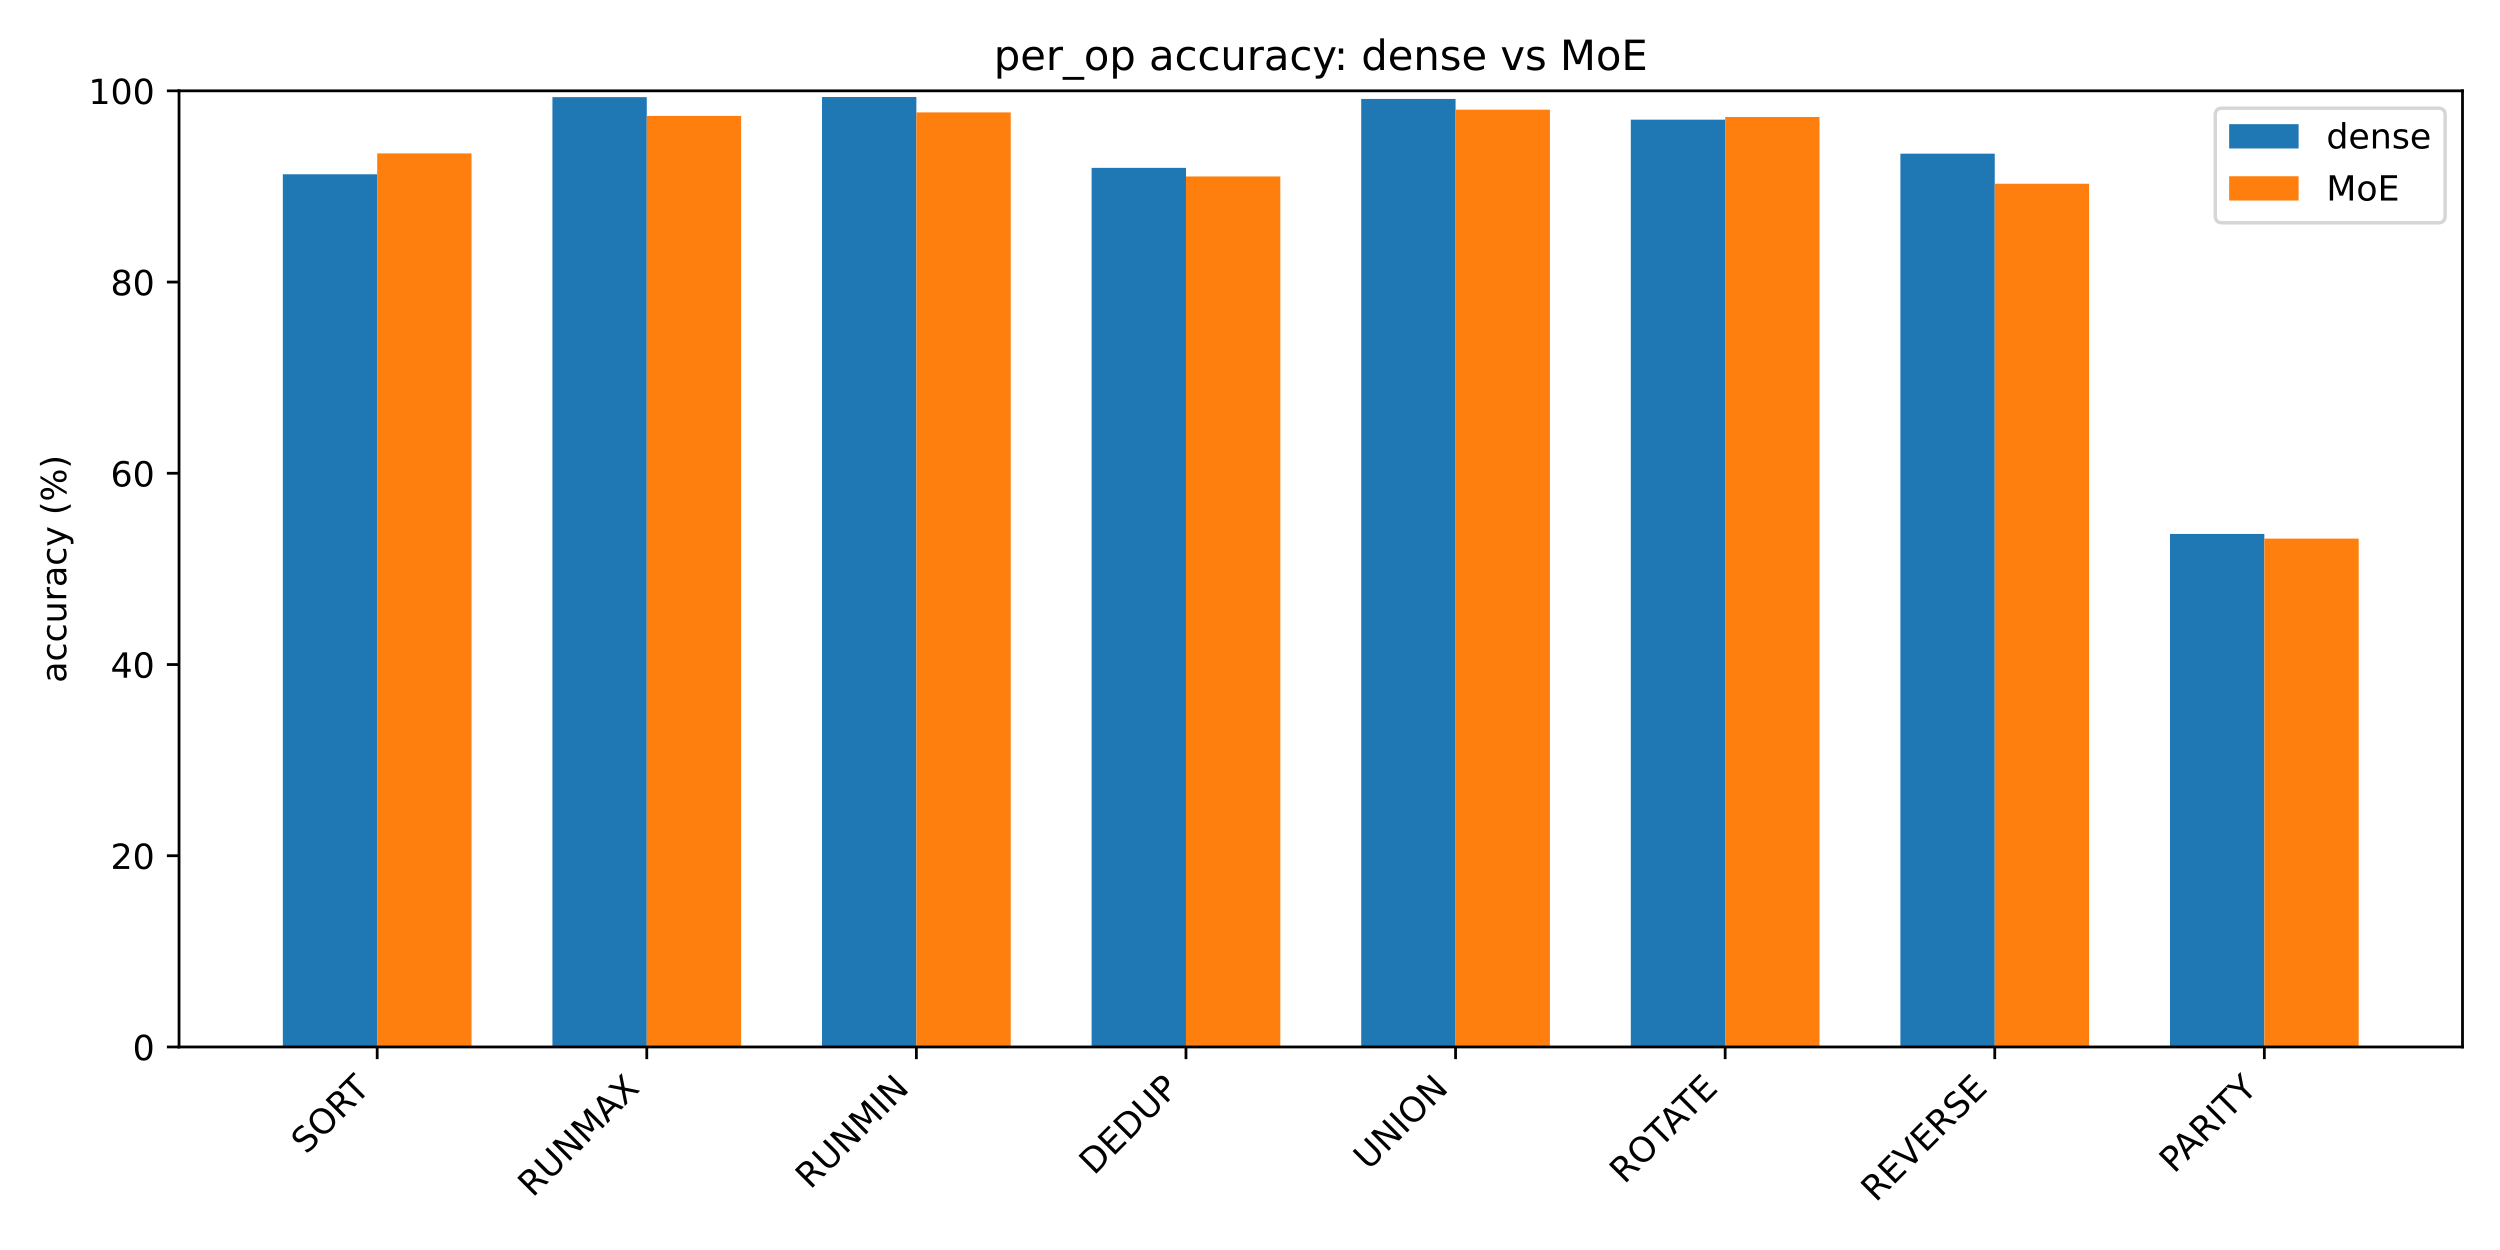
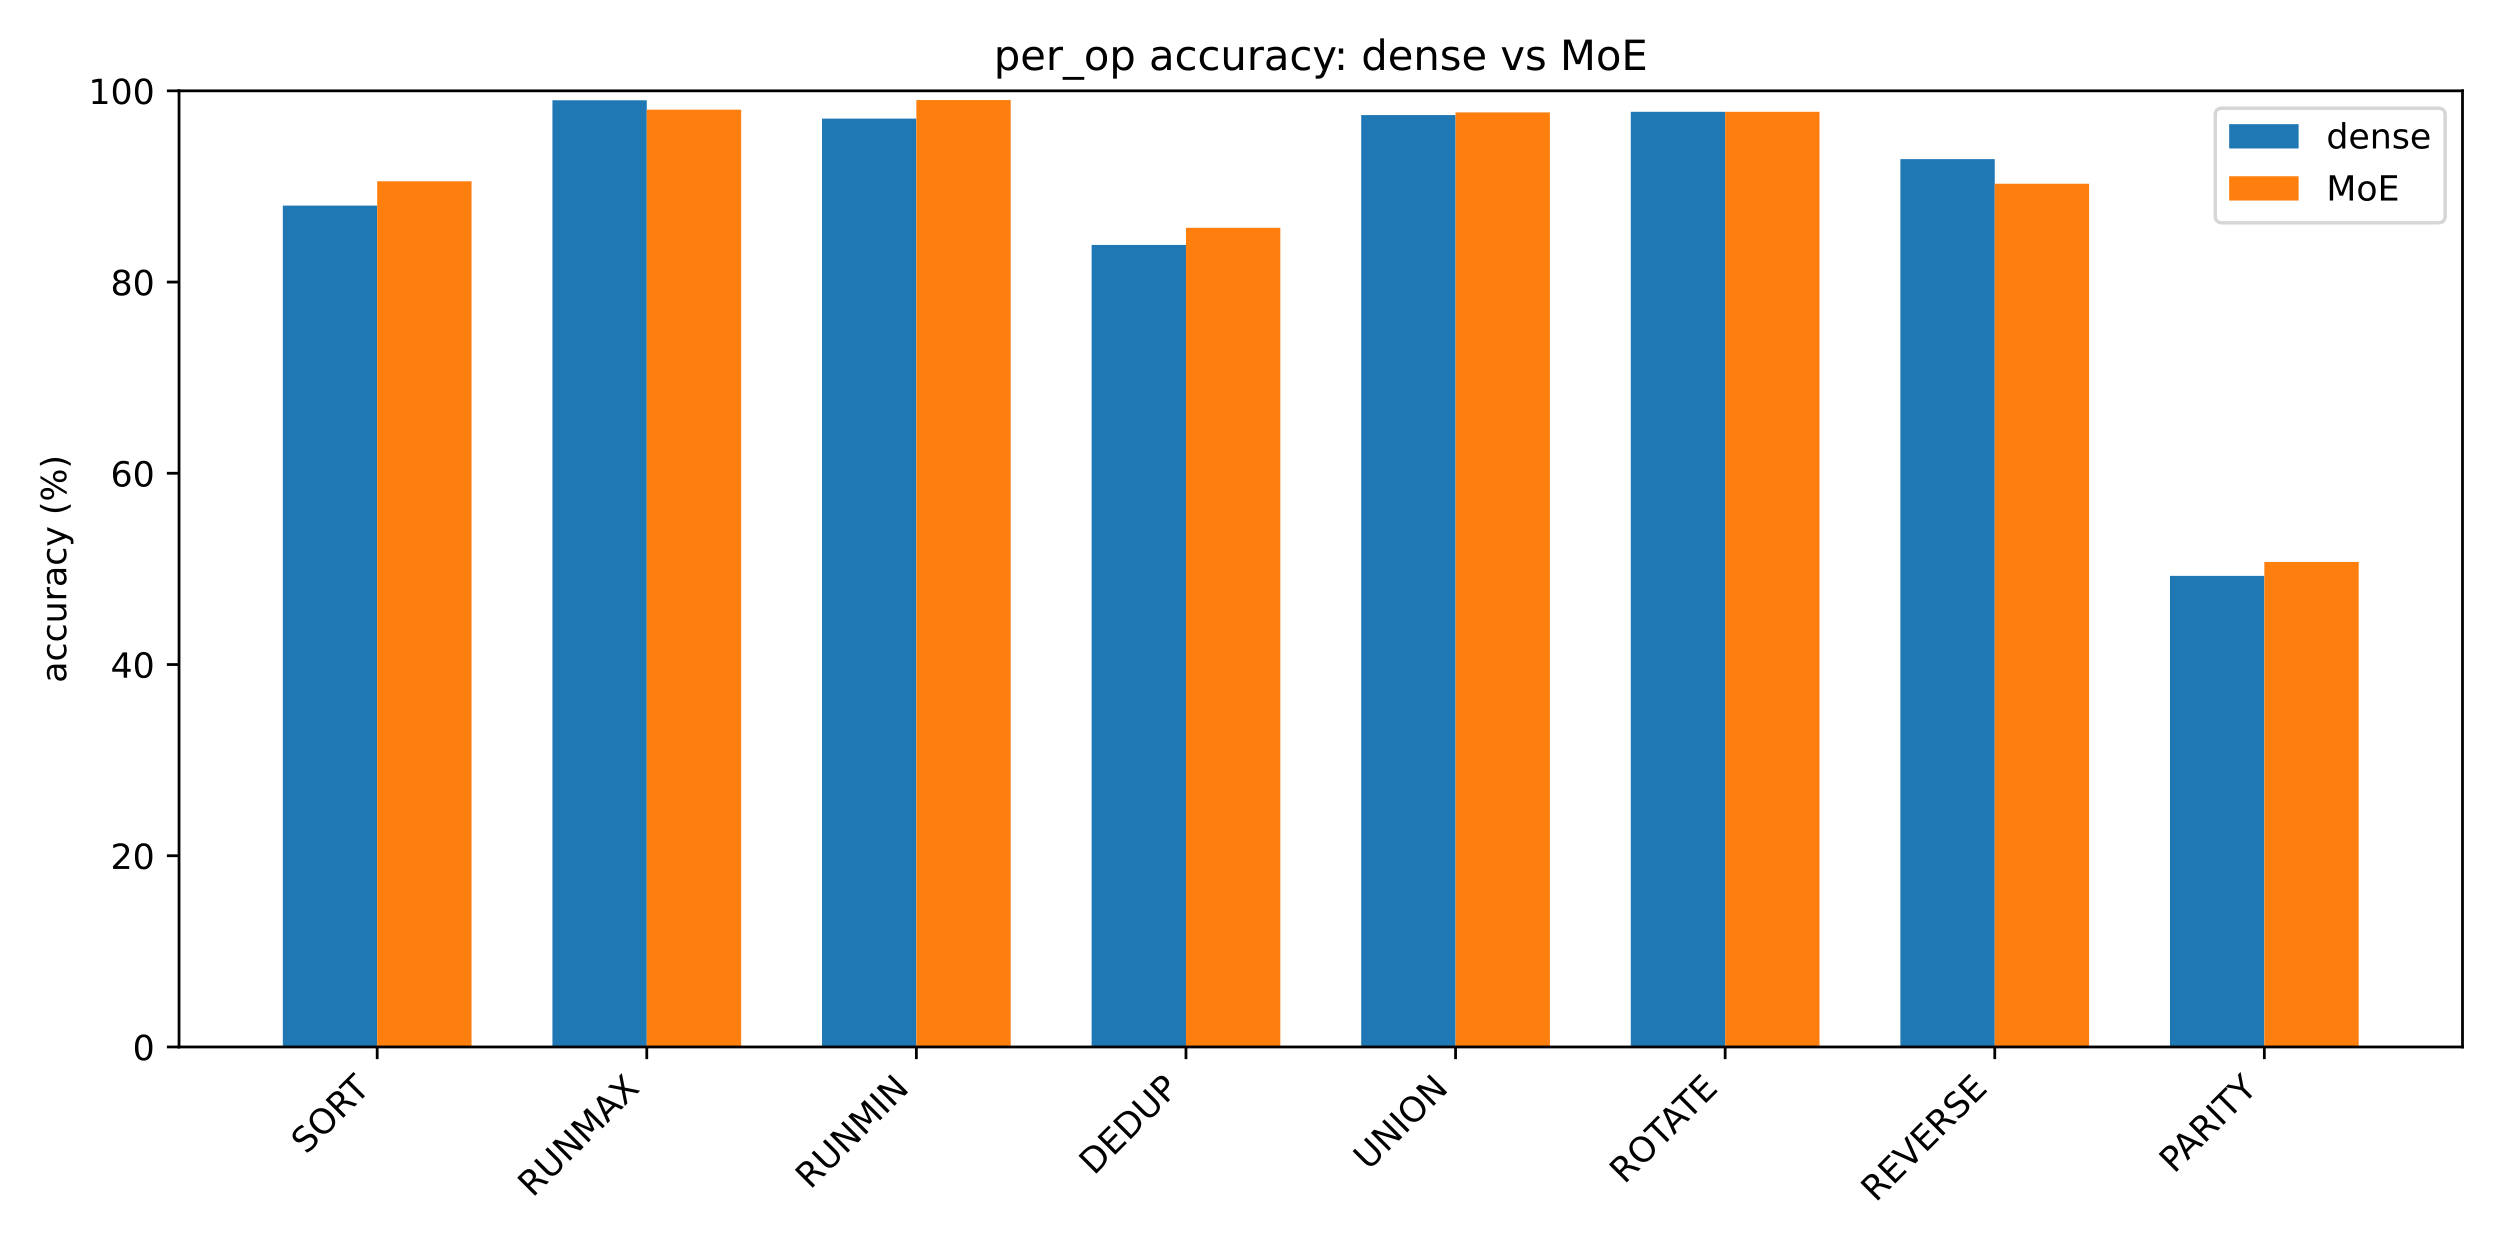
<svg xmlns="http://www.w3.org/2000/svg" xmlns:xlink="http://www.w3.org/1999/xlink" width="720pt" height="360pt" viewBox="0 0 720 360" version="1.1">
  <defs>
    <style type="text/css">*{stroke-linejoin: round; stroke-linecap: butt}</style>
  </defs>
  <g id="figure_1">
    <g id="patch_1">
      <path d="M 0 360  L 720 360  L 720 0  L 0 0  z " style="fill: #ffffff" />
    </g>
    <g id="axes_1">
      <g id="patch_2">
        <path d="M 51.562 301.527  L 709.2 301.527  L 709.2 26.16  L 51.562 26.16  z " style="fill: #ffffff" />
      </g>
      <g id="patch_3">
-         <path d="M 81.455 301.527  L 108.63 301.527  L 108.63 50.192  L 81.455 50.192  z " clip-path="url(#p6c34553ed5)" style="fill: #1f77b4" />
+         <path d="M 81.455 301.527  L 108.63 301.527  L 108.63 59.204  L 81.455 59.204  z " clip-path="url(#p84fc5c74d9)" style="fill: #1f77b4" />
      </g>
      <g id="patch_4">
-         <path d="M 159.098 301.527  L 186.273 301.527  L 186.273 27.966  L 159.098 27.966  z " clip-path="url(#p6c34553ed5)" style="fill: #1f77b4" />
+         <path d="M 159.098 301.527  L 186.273 301.527  L 186.273 28.869  L 159.098 28.869  z " clip-path="url(#p84fc5c74d9)" style="fill: #1f77b4" />
      </g>
      <g id="patch_5">
-         <path d="M 236.741 301.527  L 263.916 301.527  L 263.916 27.937  L 236.741 27.937  z " clip-path="url(#p6c34553ed5)" style="fill: #1f77b4" />
+         <path d="M 236.741 301.527  L 263.916 301.527  L 263.916 34.155  L 236.741 34.155  z " clip-path="url(#p84fc5c74d9)" style="fill: #1f77b4" />
      </g>
      <g id="patch_6">
-         <path d="M 314.384 301.527  L 341.56 301.527  L 341.56 48.354  L 314.384 48.354  z " clip-path="url(#p6c34553ed5)" style="fill: #1f77b4" />
+         <path d="M 314.384 301.527  L 341.56 301.527  L 341.56 70.548  L 314.384 70.548  z " clip-path="url(#p84fc5c74d9)" style="fill: #1f77b4" />
      </g>
      <g id="patch_7">
-         <path d="M 392.028 301.527  L 419.203 301.527  L 419.203 28.487  L 392.028 28.487  z " clip-path="url(#p6c34553ed5)" style="fill: #1f77b4" />
+         <path d="M 392.028 301.527  L 419.203 301.527  L 419.203 33.141  L 392.028 33.141  z " clip-path="url(#p84fc5c74d9)" style="fill: #1f77b4" />
      </g>
      <g id="patch_8">
-         <path d="M 469.671 301.527  L 496.846 301.527  L 496.846 34.459  L 469.671 34.459  z " clip-path="url(#p6c34553ed5)" style="fill: #1f77b4" />
+         <path d="M 469.671 301.527  L 496.846 301.527  L 496.846 32.195  L 469.671 32.195  z " clip-path="url(#p84fc5c74d9)" style="fill: #1f77b4" />
      </g>
      <g id="patch_9">
-         <path d="M 547.314 301.527  L 574.489 301.527  L 574.489 44.256  L 547.314 44.256  z " clip-path="url(#p6c34553ed5)" style="fill: #1f77b4" />
+         <path d="M 547.314 301.527  L 574.489 301.527  L 574.489 45.829  L 547.314 45.829  z " clip-path="url(#p84fc5c74d9)" style="fill: #1f77b4" />
      </g>
      <g id="patch_10">
-         <path d="M 624.957 301.527  L 652.132 301.527  L 652.132 153.769  L 624.957 153.769  z " clip-path="url(#p6c34553ed5)" style="fill: #1f77b4" />
+         <path d="M 624.957 301.527  L 652.132 301.527  L 652.132 165.858  L 624.957 165.858  z " clip-path="url(#p84fc5c74d9)" style="fill: #1f77b4" />
      </g>
      <g id="patch_11">
-         <path d="M 108.63 301.527  L 135.805 301.527  L 135.805 44.184  L 108.63 44.184  z " clip-path="url(#p6c34553ed5)" style="fill: #ff7f0e" />
+         <path d="M 108.63 301.527  L 135.805 301.527  L 135.805 52.195  L 108.63 52.195  z " clip-path="url(#p84fc5c74d9)" style="fill: #ff7f0e" />
      </g>
      <g id="patch_12">
-         <path d="M 186.273 301.527  L 213.448 301.527  L 213.448 33.383  L 186.273 33.383  z " clip-path="url(#p6c34553ed5)" style="fill: #ff7f0e" />
+         <path d="M 186.273 301.527  L 213.448 301.527  L 213.448 31.577  L 186.273 31.577  z " clip-path="url(#p84fc5c74d9)" style="fill: #ff7f0e" />
      </g>
      <g id="patch_13">
-         <path d="M 263.916 301.527  L 291.092 301.527  L 291.092 32.378  L 263.916 32.378  z " clip-path="url(#p6c34553ed5)" style="fill: #ff7f0e" />
+         <path d="M 263.916 301.527  L 291.092 301.527  L 291.092 28.825  L 263.916 28.825  z " clip-path="url(#p84fc5c74d9)" style="fill: #ff7f0e" />
      </g>
      <g id="patch_14">
-         <path d="M 341.56 301.527  L 368.735 301.527  L 368.735 50.82  L 341.56 50.82  z " clip-path="url(#p6c34553ed5)" style="fill: #ff7f0e" />
+         <path d="M 341.56 301.527  L 368.735 301.527  L 368.735 65.616  L 341.56 65.616  z " clip-path="url(#p84fc5c74d9)" style="fill: #ff7f0e" />
      </g>
      <g id="patch_15">
-         <path d="M 419.203 301.527  L 446.378 301.527  L 446.378 31.59  L 419.203 31.59  z " clip-path="url(#p6c34553ed5)" style="fill: #ff7f0e" />
+         <path d="M 419.203 301.527  L 446.378 301.527  L 446.378 32.365  L 419.203 32.365  z " clip-path="url(#p84fc5c74d9)" style="fill: #ff7f0e" />
      </g>
      <g id="patch_16">
-         <path d="M 496.846 301.527  L 524.021 301.527  L 524.021 33.704  L 496.846 33.704  z " clip-path="url(#p6c34553ed5)" style="fill: #ff7f0e" />
+         <path d="M 496.846 301.527  L 524.021 301.527  L 524.021 32.195  L 496.846 32.195  z " clip-path="url(#p84fc5c74d9)" style="fill: #ff7f0e" />
      </g>
      <g id="patch_17">
-         <path d="M 574.489 301.527  L 601.664 301.527  L 601.664 52.91  L 574.489 52.91  z " clip-path="url(#p6c34553ed5)" style="fill: #ff7f0e" />
+         <path d="M 574.489 301.527  L 601.664 301.527  L 601.664 52.91  L 574.489 52.91  z " clip-path="url(#p84fc5c74d9)" style="fill: #ff7f0e" />
      </g>
      <g id="patch_18">
-         <path d="M 652.132 301.527  L 679.307 301.527  L 679.307 155.112  L 652.132 155.112  z " clip-path="url(#p6c34553ed5)" style="fill: #ff7f0e" />
+         <path d="M 652.132 301.527  L 679.307 301.527  L 679.307 161.829  L 652.132 161.829  z " clip-path="url(#p84fc5c74d9)" style="fill: #ff7f0e" />
      </g>
      <g id="matplotlib.axis_1">
        <g id="xtick_1">
          <g id="line2d_1">
            <defs>
-               <path id="m60b467549d" d="M 0 0  L 0 3.5  " style="stroke: #000000; stroke-width: 0.8" />
+               <path id="ma7eae52351" d="M 0 0  L 0 3.5  " style="stroke: #000000; stroke-width: 0.8" />
            </defs>
            <g>
-               <use xlink:href="#m60b467549d" x="108.63" y="301.527" style="stroke: #000000; stroke-width: 0.8" />
+               <use xlink:href="#ma7eae52351" x="108.63" y="301.527" style="stroke: #000000; stroke-width: 0.8" />
            </g>
          </g>
          <g id="text_1">
            <g transform="translate(88.15878 332.6722) rotate(-45) scale(0.1 -0.1)">
              <defs>
                <path id="DejaVuSans-36" d="M 3425 4513  L 3425 3897  Q 3066 4069 2747 4153  Q 2428 4238 2131 4238  Q 1616 4238 1336 4038  Q 1056 3838 1056 3469  Q 1056 3159 1242 3001  Q 1428 2844 1947 2747  L 2328 2669  Q 3034 2534 3370 2195  Q 3706 1856 3706 1288  Q 3706 609 3251 259  Q 2797 -91 1919 -91  Q 1588 -91 1214 -16  Q 841 59 441 206  L 441 856  Q 825 641 1194 531  Q 1563 422 1919 422  Q 2459 422 2753 634  Q 3047 847 3047 1241  Q 3047 1584 2836 1778  Q 2625 1972 2144 2069  L 1759 2144  Q 1053 2284 737 2584  Q 422 2884 422 3419  Q 422 4038 858 4394  Q 1294 4750 2059 4750  Q 2388 4750 2728 4690  Q 3069 4631 3425 4513  z " transform="scale(0.015625)" />
                <path id="DejaVuSans-32" d="M 2522 4238  Q 1834 4238 1429 3725  Q 1025 3213 1025 2328  Q 1025 1447 1429 934  Q 1834 422 2522 422  Q 3209 422 3611 934  Q 4013 1447 4013 2328  Q 4013 3213 3611 3725  Q 3209 4238 2522 4238  z M 2522 4750  Q 3503 4750 4090 4092  Q 4678 3434 4678 2328  Q 4678 1225 4090 567  Q 3503 -91 2522 -91  Q 1538 -91 948 565  Q 359 1222 359 2328  Q 359 3434 948 4092  Q 1538 4750 2522 4750  z " transform="scale(0.015625)" />
                <path id="DejaVuSans-35" d="M 2841 2188  Q 3044 2119 3236 1894  Q 3428 1669 3622 1275  L 4263 0  L 3584 0  L 2988 1197  Q 2756 1666 2539 1819  Q 2322 1972 1947 1972  L 1259 1972  L 1259 0  L 628 0  L 628 4666  L 2053 4666  Q 2853 4666 3247 4331  Q 3641 3997 3641 3322  Q 3641 2881 3436 2590  Q 3231 2300 2841 2188  z M 1259 4147  L 1259 2491  L 2053 2491  Q 2509 2491 2742 2702  Q 2975 2913 2975 3322  Q 2975 3731 2742 3939  Q 2509 4147 2053 4147  L 1259 4147  z " transform="scale(0.015625)" />
                <path id="DejaVuSans-37" d="M -19 4666  L 3928 4666  L 3928 4134  L 2272 4134  L 2272 0  L 1638 0  L 1638 4134  L -19 4134  L -19 4666  z " transform="scale(0.015625)" />
              </defs>
              <use xlink:href="#DejaVuSans-36" />
              <use xlink:href="#DejaVuSans-32" transform="translate(63.48438 0)" />
              <use xlink:href="#DejaVuSans-35" transform="translate(142.2031 0)" />
              <use xlink:href="#DejaVuSans-37" transform="translate(204.4062 0)" />
            </g>
          </g>
        </g>
        <g id="xtick_2">
          <g id="line2d_2">
            <g>
-               <use xlink:href="#m60b467549d" x="186.273" y="301.527" style="stroke: #000000; stroke-width: 0.8" />
+               <use xlink:href="#ma7eae52351" x="186.273" y="301.527" style="stroke: #000000; stroke-width: 0.8" />
            </g>
          </g>
          <g id="text_2">
            <g transform="translate(153.4143 345.0598) rotate(-45) scale(0.1 -0.1)">
              <defs>
                <path id="DejaVuSans-38" d="M 556 4666  L 1191 4666  L 1191 1831  Q 1191 1081 1462 751  Q 1734 422 2344 422  Q 2950 422 3222 751  Q 3494 1081 3494 1831  L 3494 4666  L 4128 4666  L 4128 1753  Q 4128 841 3676 375  Q 3225 -91 2344 -91  Q 1459 -91 1007 375  Q 556 841 556 1753  L 556 4666  z " transform="scale(0.015625)" />
                <path id="DejaVuSans-31" d="M 628 4666  L 1478 4666  L 3547 763  L 3547 4666  L 4159 4666  L 4159 0  L 3309 0  L 1241 3903  L 1241 0  L 628 0  L 628 4666  z " transform="scale(0.015625)" />
                <path id="DejaVuSans-30" d="M 628 4666  L 1569 4666  L 2759 1491  L 3956 4666  L 4897 4666  L 4897 0  L 4281 0  L 4281 4097  L 3078 897  L 2444 897  L 1241 4097  L 1241 0  L 628 0  L 628 4666  z " transform="scale(0.015625)" />
                <path id="DejaVuSans-24" d="M 2188 4044  L 1331 1722  L 3047 1722  L 2188 4044  z M 1831 4666  L 2547 4666  L 4325 0  L 3669 0  L 3244 1197  L 1141 1197  L 716 0  L 50 0  L 1831 4666  z " transform="scale(0.015625)" />
                <path id="DejaVuSans-3b" d="M 403 4666  L 1081 4666  L 2241 2931  L 3406 4666  L 4084 4666  L 2584 2425  L 4184 0  L 3506 0  L 2194 1984  L 872 0  L 191 0  L 1856 2491  L 403 4666  z " transform="scale(0.015625)" />
              </defs>
              <use xlink:href="#DejaVuSans-35" />
              <use xlink:href="#DejaVuSans-38" transform="translate(69.48438 0)" />
              <use xlink:href="#DejaVuSans-31" transform="translate(142.6719 0)" />
              <use xlink:href="#DejaVuSans-30" transform="translate(217.4844 0)" />
              <use xlink:href="#DejaVuSans-24" transform="translate(303.7656 0)" />
              <use xlink:href="#DejaVuSans-3b" transform="translate(372.1719 0)" />
            </g>
          </g>
        </g>
        <g id="xtick_3">
          <g id="line2d_3">
            <g>
-               <use xlink:href="#m60b467549d" x="263.916" y="301.527" style="stroke: #000000; stroke-width: 0.8" />
+               <use xlink:href="#ma7eae52351" x="263.916" y="301.527" style="stroke: #000000; stroke-width: 0.8" />
            </g>
          </g>
          <g id="text_3">
            <g transform="translate(233.3622 342.7551) rotate(-45) scale(0.1 -0.1)">
              <defs>
                <path id="DejaVuSans-2c" d="M 628 4666  L 1259 4666  L 1259 0  L 628 0  L 628 4666  z " transform="scale(0.015625)" />
              </defs>
              <use xlink:href="#DejaVuSans-35" />
              <use xlink:href="#DejaVuSans-38" transform="translate(69.48438 0)" />
              <use xlink:href="#DejaVuSans-31" transform="translate(142.6719 0)" />
              <use xlink:href="#DejaVuSans-30" transform="translate(217.4844 0)" />
              <use xlink:href="#DejaVuSans-2c" transform="translate(303.7656 0)" />
              <use xlink:href="#DejaVuSans-31" transform="translate(333.2656 0)" />
            </g>
          </g>
        </g>
        <g id="xtick_4">
          <g id="line2d_4">
            <g>
-               <use xlink:href="#m60b467549d" x="341.56" y="301.527" style="stroke: #000000; stroke-width: 0.8" />
+               <use xlink:href="#ma7eae52351" x="341.56" y="301.527" style="stroke: #000000; stroke-width: 0.8" />
            </g>
          </g>
          <g id="text_4">
            <g transform="translate(315.0646 338.6958) rotate(-45) scale(0.1 -0.1)">
              <defs>
                <path id="DejaVuSans-27" d="M 1259 4147  L 1259 519  L 2022 519  Q 2988 519 3436 956  Q 3884 1394 3884 2338  Q 3884 3275 3436 3711  Q 2988 4147 2022 4147  L 1259 4147  z M 628 4666  L 1925 4666  Q 3281 4666 3915 4102  Q 4550 3538 4550 2338  Q 4550 1131 3912 565  Q 3275 0 1925 0  L 628 0  L 628 4666  z " transform="scale(0.015625)" />
                <path id="DejaVuSans-28" d="M 628 4666  L 3578 4666  L 3578 4134  L 1259 4134  L 1259 2753  L 3481 2753  L 3481 2222  L 1259 2222  L 1259 531  L 3634 531  L 3634 0  L 628 0  L 628 4666  z " transform="scale(0.015625)" />
                <path id="DejaVuSans-33" d="M 1259 4147  L 1259 2394  L 2053 2394  Q 2494 2394 2734 2622  Q 2975 2850 2975 3272  Q 2975 3691 2734 3919  Q 2494 4147 2053 4147  L 1259 4147  z M 628 4666  L 2053 4666  Q 2838 4666 3239 4311  Q 3641 3956 3641 3272  Q 3641 2581 3239 2228  Q 2838 1875 2053 1875  L 1259 1875  L 1259 0  L 628 0  L 628 4666  z " transform="scale(0.015625)" />
              </defs>
              <use xlink:href="#DejaVuSans-27" />
              <use xlink:href="#DejaVuSans-28" transform="translate(77 0)" />
              <use xlink:href="#DejaVuSans-27" transform="translate(140.1875 0)" />
              <use xlink:href="#DejaVuSans-38" transform="translate(217.1875 0)" />
              <use xlink:href="#DejaVuSans-33" transform="translate(290.375 0)" />
            </g>
          </g>
        </g>
        <g id="xtick_5">
          <g id="line2d_5">
            <g>
-               <use xlink:href="#m60b467549d" x="419.203" y="301.527" style="stroke: #000000; stroke-width: 0.8" />
+               <use xlink:href="#ma7eae52351" x="419.203" y="301.527" style="stroke: #000000; stroke-width: 0.8" />
            </g>
          </g>
          <g id="text_5">
            <g transform="translate(394.0966 337.307) rotate(-45) scale(0.1 -0.1)">
              <use xlink:href="#DejaVuSans-38" />
              <use xlink:href="#DejaVuSans-31" transform="translate(73.1875 0)" />
              <use xlink:href="#DejaVuSans-2c" transform="translate(148 0)" />
              <use xlink:href="#DejaVuSans-32" transform="translate(177.5 0)" />
              <use xlink:href="#DejaVuSans-31" transform="translate(256.2188 0)" />
            </g>
          </g>
        </g>
        <g id="xtick_6">
          <g id="line2d_6">
            <g>
-               <use xlink:href="#m60b467549d" x="496.846" y="301.527" style="stroke: #000000; stroke-width: 0.8" />
+               <use xlink:href="#ma7eae52351" x="496.846" y="301.527" style="stroke: #000000; stroke-width: 0.8" />
            </g>
          </g>
          <g id="text_6">
            <g transform="translate(467.8231 341.2237) rotate(-45) scale(0.1 -0.1)">
              <use xlink:href="#DejaVuSans-35" />
              <use xlink:href="#DejaVuSans-32" transform="translate(69.48438 0)" />
              <use xlink:href="#DejaVuSans-37" transform="translate(148.2031 0)" />
              <use xlink:href="#DejaVuSans-24" transform="translate(201.5156 0)" />
              <use xlink:href="#DejaVuSans-37" transform="translate(262.1562 0)" />
              <use xlink:href="#DejaVuSans-28" transform="translate(323.2344 0)" />
            </g>
          </g>
        </g>
        <g id="xtick_7">
          <g id="line2d_7">
            <g>
-               <use xlink:href="#m60b467549d" x="574.489" y="301.527" style="stroke: #000000; stroke-width: 0.8" />
+               <use xlink:href="#ma7eae52351" x="574.489" y="301.527" style="stroke: #000000; stroke-width: 0.8" />
            </g>
          </g>
          <g id="text_7">
            <g transform="translate(540.2336 346.4563) rotate(-45) scale(0.1 -0.1)">
              <defs>
                <path id="DejaVuSans-39" d="M 1831 0  L 50 4666  L 709 4666  L 2188 738  L 3669 4666  L 4325 4666  L 2547 0  L 1831 0  z " transform="scale(0.015625)" />
              </defs>
              <use xlink:href="#DejaVuSans-35" />
              <use xlink:href="#DejaVuSans-28" transform="translate(69.48438 0)" />
              <use xlink:href="#DejaVuSans-39" transform="translate(132.6719 0)" />
              <use xlink:href="#DejaVuSans-28" transform="translate(201.0781 0)" />
              <use xlink:href="#DejaVuSans-35" transform="translate(264.2656 0)" />
              <use xlink:href="#DejaVuSans-36" transform="translate(333.75 0)" />
              <use xlink:href="#DejaVuSans-28" transform="translate(397.2344 0)" />
            </g>
          </g>
        </g>
        <g id="xtick_8">
          <g id="line2d_8">
            <g>
-               <use xlink:href="#m60b467549d" x="652.132" y="301.527" style="stroke: #000000; stroke-width: 0.8" />
+               <use xlink:href="#ma7eae52351" x="652.132" y="301.527" style="stroke: #000000; stroke-width: 0.8" />
            </g>
          </g>
          <g id="text_8">
            <g transform="translate(626.1478 338.1854) rotate(-45) scale(0.1 -0.1)">
              <defs>
                <path id="DejaVuSans-3c" d="M -13 4666  L 666 4666  L 1959 2747  L 3244 4666  L 3922 4666  L 2272 2222  L 2272 0  L 1638 0  L 1638 2222  L -13 4666  z " transform="scale(0.015625)" />
              </defs>
              <use xlink:href="#DejaVuSans-33" />
              <use xlink:href="#DejaVuSans-24" transform="translate(53.90625 0)" />
              <use xlink:href="#DejaVuSans-35" transform="translate(122.3125 0)" />
              <use xlink:href="#DejaVuSans-2c" transform="translate(191.7969 0)" />
              <use xlink:href="#DejaVuSans-37" transform="translate(221.2969 0)" />
              <use xlink:href="#DejaVuSans-3c" transform="translate(282.375 0)" />
            </g>
          </g>
        </g>
      </g>
      <g id="matplotlib.axis_2">
        <g id="ytick_1">
          <g id="line2d_9">
            <defs>
-               <path id="m3a2ab22ec4" d="M 0 0  L -3.5 0  " style="stroke: #000000; stroke-width: 0.8" />
+               <path id="m12ad4ff661" d="M 0 0  L -3.5 0  " style="stroke: #000000; stroke-width: 0.8" />
            </defs>
            <g>
-               <use xlink:href="#m3a2ab22ec4" x="51.562" y="301.527" style="stroke: #000000; stroke-width: 0.8" />
+               <use xlink:href="#m12ad4ff661" x="51.562" y="301.527" style="stroke: #000000; stroke-width: 0.8" />
            </g>
          </g>
          <g id="text_9">
            <g transform="translate(38.19984 305.326) scale(0.1 -0.1)">
              <defs>
                <path id="DejaVuSans-13" d="M 2034 4250  Q 1547 4250 1301 3770  Q 1056 3291 1056 2328  Q 1056 1369 1301 889  Q 1547 409 2034 409  Q 2525 409 2770 889  Q 3016 1369 3016 2328  Q 3016 3291 2770 3770  Q 2525 4250 2034 4250  z M 2034 4750  Q 2819 4750 3233 4129  Q 3647 3509 3647 2328  Q 3647 1150 3233 529  Q 2819 -91 2034 -91  Q 1250 -91 836 529  Q 422 1150 422 2328  Q 422 3509 836 4129  Q 1250 4750 2034 4750  z " transform="scale(0.015625)" />
              </defs>
              <use xlink:href="#DejaVuSans-13" />
            </g>
          </g>
        </g>
        <g id="ytick_2">
          <g id="line2d_10">
            <g>
-               <use xlink:href="#m3a2ab22ec4" x="51.562" y="246.454" style="stroke: #000000; stroke-width: 0.8" />
+               <use xlink:href="#m12ad4ff661" x="51.562" y="246.454" style="stroke: #000000; stroke-width: 0.8" />
            </g>
          </g>
          <g id="text_10">
            <g transform="translate(31.83734 250.2526) scale(0.1 -0.1)">
              <defs>
                <path id="DejaVuSans-15" d="M 1228 531  L 3431 531  L 3431 0  L 469 0  L 469 531  Q 828 903 1448 1529  Q 2069 2156 2228 2338  Q 2531 2678 2651 2914  Q 2772 3150 2772 3378  Q 2772 3750 2511 3984  Q 2250 4219 1831 4219  Q 1534 4219 1204 4116  Q 875 4013 500 3803  L 500 4441  Q 881 4594 1212 4672  Q 1544 4750 1819 4750  Q 2544 4750 2975 4387  Q 3406 4025 3406 3419  Q 3406 3131 3298 2873  Q 3191 2616 2906 2266  Q 2828 2175 2409 1742  Q 1991 1309 1228 531  z " transform="scale(0.015625)" />
              </defs>
              <use xlink:href="#DejaVuSans-15" />
              <use xlink:href="#DejaVuSans-13" transform="translate(63.625 0)" />
            </g>
          </g>
        </g>
        <g id="ytick_3">
          <g id="line2d_11">
            <g>
-               <use xlink:href="#m3a2ab22ec4" x="51.562" y="191.38" style="stroke: #000000; stroke-width: 0.8" />
+               <use xlink:href="#m12ad4ff661" x="51.562" y="191.38" style="stroke: #000000; stroke-width: 0.8" />
            </g>
          </g>
          <g id="text_11">
            <g transform="translate(31.83734 195.1792) scale(0.1 -0.1)">
              <defs>
                <path id="DejaVuSans-17" d="M 2419 4116  L 825 1625  L 2419 1625  L 2419 4116  z M 2253 4666  L 3047 4666  L 3047 1625  L 3713 1625  L 3713 1100  L 3047 1100  L 3047 0  L 2419 0  L 2419 1100  L 313 1100  L 313 1709  L 2253 4666  z " transform="scale(0.015625)" />
              </defs>
              <use xlink:href="#DejaVuSans-17" />
              <use xlink:href="#DejaVuSans-13" transform="translate(63.625 0)" />
            </g>
          </g>
        </g>
        <g id="ytick_4">
          <g id="line2d_12">
            <g>
-               <use xlink:href="#m3a2ab22ec4" x="51.562" y="136.307" style="stroke: #000000; stroke-width: 0.8" />
+               <use xlink:href="#m12ad4ff661" x="51.562" y="136.307" style="stroke: #000000; stroke-width: 0.8" />
            </g>
          </g>
          <g id="text_12">
            <g transform="translate(31.83734 140.1057) scale(0.1 -0.1)">
              <defs>
                <path id="DejaVuSans-19" d="M 2113 2584  Q 1688 2584 1439 2293  Q 1191 2003 1191 1497  Q 1191 994 1439 701  Q 1688 409 2113 409  Q 2538 409 2786 701  Q 3034 994 3034 1497  Q 3034 2003 2786 2293  Q 2538 2584 2113 2584  z M 3366 4563  L 3366 3988  Q 3128 4100 2886 4159  Q 2644 4219 2406 4219  Q 1781 4219 1451 3797  Q 1122 3375 1075 2522  Q 1259 2794 1537 2939  Q 1816 3084 2150 3084  Q 2853 3084 3261 2657  Q 3669 2231 3669 1497  Q 3669 778 3244 343  Q 2819 -91 2113 -91  Q 1303 -91 875 529  Q 447 1150 447 2328  Q 447 3434 972 4092  Q 1497 4750 2381 4750  Q 2619 4750 2861 4703  Q 3103 4656 3366 4563  z " transform="scale(0.015625)" />
              </defs>
              <use xlink:href="#DejaVuSans-19" />
              <use xlink:href="#DejaVuSans-13" transform="translate(63.625 0)" />
            </g>
          </g>
        </g>
        <g id="ytick_5">
          <g id="line2d_13">
            <g>
-               <use xlink:href="#m3a2ab22ec4" x="51.562" y="81.233" style="stroke: #000000; stroke-width: 0.8" />
+               <use xlink:href="#m12ad4ff661" x="51.562" y="81.233" style="stroke: #000000; stroke-width: 0.8" />
            </g>
          </g>
          <g id="text_13">
            <g transform="translate(31.83734 85.03227) scale(0.1 -0.1)">
              <defs>
                <path id="DejaVuSans-1b" d="M 2034 2216  Q 1584 2216 1326 1975  Q 1069 1734 1069 1313  Q 1069 891 1326 650  Q 1584 409 2034 409  Q 2484 409 2743 651  Q 3003 894 3003 1313  Q 3003 1734 2745 1975  Q 2488 2216 2034 2216  z M 1403 2484  Q 997 2584 770 2862  Q 544 3141 544 3541  Q 544 4100 942 4425  Q 1341 4750 2034 4750  Q 2731 4750 3128 4425  Q 3525 4100 3525 3541  Q 3525 3141 3298 2862  Q 3072 2584 2669 2484  Q 3125 2378 3379 2068  Q 3634 1759 3634 1313  Q 3634 634 3220 271  Q 2806 -91 2034 -91  Q 1263 -91 848 271  Q 434 634 434 1313  Q 434 1759 690 2068  Q 947 2378 1403 2484  z M 1172 3481  Q 1172 3119 1398 2916  Q 1625 2713 2034 2713  Q 2441 2713 2670 2916  Q 2900 3119 2900 3481  Q 2900 3844 2670 4047  Q 2441 4250 2034 4250  Q 1625 4250 1398 4047  Q 1172 3844 1172 3481  z " transform="scale(0.015625)" />
              </defs>
              <use xlink:href="#DejaVuSans-1b" />
              <use xlink:href="#DejaVuSans-13" transform="translate(63.625 0)" />
            </g>
          </g>
        </g>
        <g id="ytick_6">
          <g id="line2d_14">
            <g>
-               <use xlink:href="#m3a2ab22ec4" x="51.562" y="26.16" style="stroke: #000000; stroke-width: 0.8" />
+               <use xlink:href="#m12ad4ff661" x="51.562" y="26.16" style="stroke: #000000; stroke-width: 0.8" />
            </g>
          </g>
          <g id="text_14">
            <g transform="translate(25.47484 29.95883) scale(0.1 -0.1)">
              <defs>
                <path id="DejaVuSans-14" d="M 794 531  L 1825 531  L 1825 4091  L 703 3866  L 703 4441  L 1819 4666  L 2450 4666  L 2450 531  L 3481 531  L 3481 0  L 794 0  L 794 531  z " transform="scale(0.015625)" />
              </defs>
              <use xlink:href="#DejaVuSans-14" />
              <use xlink:href="#DejaVuSans-13" transform="translate(63.625 0)" />
              <use xlink:href="#DejaVuSans-13" transform="translate(127.25 0)" />
            </g>
          </g>
        </g>
        <g id="text_15">
          <g transform="translate(19.0725 196.6444) rotate(-90) scale(0.1 -0.1)">
            <defs>
              <path id="DejaVuSans-44" d="M 2194 1759  Q 1497 1759 1228 1600  Q 959 1441 959 1056  Q 959 750 1161 570  Q 1363 391 1709 391  Q 2188 391 2477 730  Q 2766 1069 2766 1631  L 2766 1759  L 2194 1759  z M 3341 1997  L 3341 0  L 2766 0  L 2766 531  Q 2569 213 2275 61  Q 1981 -91 1556 -91  Q 1019 -91 701 211  Q 384 513 384 1019  Q 384 1609 779 1909  Q 1175 2209 1959 2209  L 2766 2209  L 2766 2266  Q 2766 2663 2505 2880  Q 2244 3097 1772 3097  Q 1472 3097 1187 3025  Q 903 2953 641 2809  L 641 3341  Q 956 3463 1253 3523  Q 1550 3584 1831 3584  Q 2591 3584 2966 3190  Q 3341 2797 3341 1997  z " transform="scale(0.015625)" />
              <path id="DejaVuSans-46" d="M 3122 3366  L 3122 2828  Q 2878 2963 2633 3030  Q 2388 3097 2138 3097  Q 1578 3097 1268 2742  Q 959 2388 959 1747  Q 959 1106 1268 751  Q 1578 397 2138 397  Q 2388 397 2633 464  Q 2878 531 3122 666  L 3122 134  Q 2881 22 2623 -34  Q 2366 -91 2075 -91  Q 1284 -91 818 406  Q 353 903 353 1747  Q 353 2603 823 3093  Q 1294 3584 2113 3584  Q 2378 3584 2631 3529  Q 2884 3475 3122 3366  z " transform="scale(0.015625)" />
              <path id="DejaVuSans-58" d="M 544 1381  L 544 3500  L 1119 3500  L 1119 1403  Q 1119 906 1312 657  Q 1506 409 1894 409  Q 2359 409 2629 706  Q 2900 1003 2900 1516  L 2900 3500  L 3475 3500  L 3475 0  L 2900 0  L 2900 538  Q 2691 219 2414 64  Q 2138 -91 1772 -91  Q 1169 -91 856 284  Q 544 659 544 1381  z M 1991 3584  L 1991 3584  z " transform="scale(0.015625)" />
              <path id="DejaVuSans-55" d="M 2631 2963  Q 2534 3019 2420 3045  Q 2306 3072 2169 3072  Q 1681 3072 1420 2755  Q 1159 2438 1159 1844  L 1159 0  L 581 0  L 581 3500  L 1159 3500  L 1159 2956  Q 1341 3275 1631 3429  Q 1922 3584 2338 3584  Q 2397 3584 2469 3576  Q 2541 3569 2628 3553  L 2631 2963  z " transform="scale(0.015625)" />
              <path id="DejaVuSans-5c" d="M 2059 -325  Q 1816 -950 1584 -1140  Q 1353 -1331 966 -1331  L 506 -1331  L 506 -850  L 844 -850  Q 1081 -850 1212 -737  Q 1344 -625 1503 -206  L 1606 56  L 191 3500  L 800 3500  L 1894 763  L 2988 3500  L 3597 3500  L 2059 -325  z " transform="scale(0.015625)" />
              <path id="DejaVuSans-3" transform="scale(0.015625)" />
              <path id="DejaVuSans-b" d="M 1984 4856  Q 1566 4138 1362 3434  Q 1159 2731 1159 2009  Q 1159 1288 1364 580  Q 1569 -128 1984 -844  L 1484 -844  Q 1016 -109 783 600  Q 550 1309 550 2009  Q 550 2706 781 3412  Q 1013 4119 1484 4856  L 1984 4856  z " transform="scale(0.015625)" />
              <path id="DejaVuSans-8" d="M 4653 2053  Q 4381 2053 4226 1822  Q 4072 1591 4072 1178  Q 4072 772 4226 539  Q 4381 306 4653 306  Q 4919 306 5073 539  Q 5228 772 5228 1178  Q 5228 1588 5073 1820  Q 4919 2053 4653 2053  z M 4653 2450  Q 5147 2450 5437 2106  Q 5728 1763 5728 1178  Q 5728 594 5436 251  Q 5144 -91 4653 -91  Q 4153 -91 3862 251  Q 3572 594 3572 1178  Q 3572 1766 3864 2108  Q 4156 2450 4653 2450  z M 1428 4353  Q 1159 4353 1004 4120  Q 850 3888 850 3481  Q 850 3069 1003 2837  Q 1156 2606 1428 2606  Q 1700 2606 1854 2837  Q 2009 3069 2009 3481  Q 2009 3884 1853 4118  Q 1697 4353 1428 4353  z M 4250 4750  L 4750 4750  L 1831 -91  L 1331 -91  L 4250 4750  z M 1428 4750  Q 1922 4750 2215 4408  Q 2509 4066 2509 3481  Q 2509 2891 2217 2550  Q 1925 2209 1428 2209  Q 931 2209 642 2551  Q 353 2894 353 3481  Q 353 4063 643 4406  Q 934 4750 1428 4750  z " transform="scale(0.015625)" />
              <path id="DejaVuSans-c" d="M 513 4856  L 1013 4856  Q 1481 4119 1714 3412  Q 1947 2706 1947 2009  Q 1947 1309 1714 600  Q 1481 -109 1013 -844  L 513 -844  Q 928 -128 1133 580  Q 1338 1288 1338 2009  Q 1338 2731 1133 3434  Q 928 4138 513 4856  z " transform="scale(0.015625)" />
            </defs>
            <use xlink:href="#DejaVuSans-44" />
            <use xlink:href="#DejaVuSans-46" transform="translate(61.28125 0)" />
            <use xlink:href="#DejaVuSans-46" transform="translate(116.2656 0)" />
            <use xlink:href="#DejaVuSans-58" transform="translate(171.25 0)" />
            <use xlink:href="#DejaVuSans-55" transform="translate(234.625 0)" />
            <use xlink:href="#DejaVuSans-44" transform="translate(275.7344 0)" />
            <use xlink:href="#DejaVuSans-46" transform="translate(337.0156 0)" />
            <use xlink:href="#DejaVuSans-5c" transform="translate(392 0)" />
            <use xlink:href="#DejaVuSans-3" transform="translate(451.1875 0)" />
            <use xlink:href="#DejaVuSans-b" transform="translate(482.9688 0)" />
            <use xlink:href="#DejaVuSans-8" transform="translate(521.9844 0)" />
            <use xlink:href="#DejaVuSans-c" transform="translate(617 0)" />
          </g>
        </g>
      </g>
      <g id="patch_19">
        <path d="M 51.562 301.527  L 51.562 26.16  " style="fill: none; stroke: #000000; stroke-width: 0.8; stroke-linejoin: miter; stroke-linecap: square" />
      </g>
      <g id="patch_20">
        <path d="M 709.2 301.527  L 709.2 26.16  " style="fill: none; stroke: #000000; stroke-width: 0.8; stroke-linejoin: miter; stroke-linecap: square" />
      </g>
      <g id="patch_21">
        <path d="M 51.562 301.527  L 709.2 301.527  " style="fill: none; stroke: #000000; stroke-width: 0.8; stroke-linejoin: miter; stroke-linecap: square" />
      </g>
      <g id="patch_22">
        <path d="M 51.562 26.16  L 709.2 26.16  " style="fill: none; stroke: #000000; stroke-width: 0.8; stroke-linejoin: miter; stroke-linecap: square" />
      </g>
      <g id="text_16">
        <g transform="translate(286.213 20.16) scale(0.12 -0.12)">
          <defs>
            <path id="DejaVuSans-53" d="M 1159 525  L 1159 -1331  L 581 -1331  L 581 3500  L 1159 3500  L 1159 2969  Q 1341 3281 1617 3432  Q 1894 3584 2278 3584  Q 2916 3584 3314 3078  Q 3713 2572 3713 1747  Q 3713 922 3314 415  Q 2916 -91 2278 -91  Q 1894 -91 1617 61  Q 1341 213 1159 525  z M 3116 1747  Q 3116 2381 2855 2742  Q 2594 3103 2138 3103  Q 1681 3103 1420 2742  Q 1159 2381 1159 1747  Q 1159 1113 1420 752  Q 1681 391 2138 391  Q 2594 391 2855 752  Q 3116 1113 3116 1747  z " transform="scale(0.015625)" />
            <path id="DejaVuSans-48" d="M 3597 1894  L 3597 1613  L 953 1613  Q 991 1019 1311 708  Q 1631 397 2203 397  Q 2534 397 2845 478  Q 3156 559 3463 722  L 3463 178  Q 3153 47 2828 -22  Q 2503 -91 2169 -91  Q 1331 -91 842 396  Q 353 884 353 1716  Q 353 2575 817 3079  Q 1281 3584 2069 3584  Q 2775 3584 3186 3129  Q 3597 2675 3597 1894  z M 3022 2063  Q 3016 2534 2758 2815  Q 2500 3097 2075 3097  Q 1594 3097 1305 2825  Q 1016 2553 972 2059  L 3022 2063  z " transform="scale(0.015625)" />
            <path id="DejaVuSans-42" d="M 3263 -1063  L 3263 -1509  L -63 -1509  L -63 -1063  L 3263 -1063  z " transform="scale(0.015625)" />
            <path id="DejaVuSans-52" d="M 1959 3097  Q 1497 3097 1228 2736  Q 959 2375 959 1747  Q 959 1119 1226 758  Q 1494 397 1959 397  Q 2419 397 2687 759  Q 2956 1122 2956 1747  Q 2956 2369 2687 2733  Q 2419 3097 1959 3097  z M 1959 3584  Q 2709 3584 3137 3096  Q 3566 2609 3566 1747  Q 3566 888 3137 398  Q 2709 -91 1959 -91  Q 1206 -91 779 398  Q 353 888 353 1747  Q 353 2609 779 3096  Q 1206 3584 1959 3584  z " transform="scale(0.015625)" />
            <path id="DejaVuSans-1d" d="M 750 794  L 1409 794  L 1409 0  L 750 0  L 750 794  z M 750 3309  L 1409 3309  L 1409 2516  L 750 2516  L 750 3309  z " transform="scale(0.015625)" />
            <path id="DejaVuSans-47" d="M 2906 2969  L 2906 4863  L 3481 4863  L 3481 0  L 2906 0  L 2906 525  Q 2725 213 2448 61  Q 2172 -91 1784 -91  Q 1150 -91 751 415  Q 353 922 353 1747  Q 353 2572 751 3078  Q 1150 3584 1784 3584  Q 2172 3584 2448 3432  Q 2725 3281 2906 2969  z M 947 1747  Q 947 1113 1208 752  Q 1469 391 1925 391  Q 2381 391 2643 752  Q 2906 1113 2906 1747  Q 2906 2381 2643 2742  Q 2381 3103 1925 3103  Q 1469 3103 1208 2742  Q 947 2381 947 1747  z " transform="scale(0.015625)" />
            <path id="DejaVuSans-51" d="M 3513 2113  L 3513 0  L 2938 0  L 2938 2094  Q 2938 2591 2744 2837  Q 2550 3084 2163 3084  Q 1697 3084 1428 2787  Q 1159 2491 1159 1978  L 1159 0  L 581 0  L 581 3500  L 1159 3500  L 1159 2956  Q 1366 3272 1645 3428  Q 1925 3584 2291 3584  Q 2894 3584 3203 3211  Q 3513 2838 3513 2113  z " transform="scale(0.015625)" />
            <path id="DejaVuSans-56" d="M 2834 3397  L 2834 2853  Q 2591 2978 2328 3040  Q 2066 3103 1784 3103  Q 1356 3103 1142 2972  Q 928 2841 928 2578  Q 928 2378 1081 2264  Q 1234 2150 1697 2047  L 1894 2003  Q 2506 1872 2764 1633  Q 3022 1394 3022 966  Q 3022 478 2636 193  Q 2250 -91 1575 -91  Q 1294 -91 989 -36  Q 684 19 347 128  L 347 722  Q 666 556 975 473  Q 1284 391 1588 391  Q 1994 391 2212 530  Q 2431 669 2431 922  Q 2431 1156 2273 1281  Q 2116 1406 1581 1522  L 1381 1569  Q 847 1681 609 1914  Q 372 2147 372 2553  Q 372 3047 722 3315  Q 1072 3584 1716 3584  Q 2034 3584 2315 3537  Q 2597 3491 2834 3397  z " transform="scale(0.015625)" />
            <path id="DejaVuSans-59" d="M 191 3500  L 800 3500  L 1894 563  L 2988 3500  L 3597 3500  L 2284 0  L 1503 0  L 191 3500  z " transform="scale(0.015625)" />
          </defs>
          <use xlink:href="#DejaVuSans-53" />
          <use xlink:href="#DejaVuSans-48" transform="translate(63.48438 0)" />
          <use xlink:href="#DejaVuSans-55" transform="translate(125.0156 0)" />
          <use xlink:href="#DejaVuSans-42" transform="translate(166.125 0)" />
          <use xlink:href="#DejaVuSans-52" transform="translate(216.125 0)" />
          <use xlink:href="#DejaVuSans-53" transform="translate(277.3125 0)" />
          <use xlink:href="#DejaVuSans-3" transform="translate(340.7969 0)" />
          <use xlink:href="#DejaVuSans-44" transform="translate(372.5781 0)" />
          <use xlink:href="#DejaVuSans-46" transform="translate(433.8594 0)" />
          <use xlink:href="#DejaVuSans-46" transform="translate(488.8438 0)" />
          <use xlink:href="#DejaVuSans-58" transform="translate(543.8281 0)" />
          <use xlink:href="#DejaVuSans-55" transform="translate(607.2031 0)" />
          <use xlink:href="#DejaVuSans-44" transform="translate(648.3125 0)" />
          <use xlink:href="#DejaVuSans-46" transform="translate(709.5938 0)" />
          <use xlink:href="#DejaVuSans-5c" transform="translate(764.5781 0)" />
          <use xlink:href="#DejaVuSans-1d" transform="translate(816.4844 0)" />
          <use xlink:href="#DejaVuSans-3" transform="translate(850.1719 0)" />
          <use xlink:href="#DejaVuSans-47" transform="translate(881.9531 0)" />
          <use xlink:href="#DejaVuSans-48" transform="translate(945.4375 0)" />
          <use xlink:href="#DejaVuSans-51" transform="translate(1006.969 0)" />
          <use xlink:href="#DejaVuSans-56" transform="translate(1070.344 0)" />
          <use xlink:href="#DejaVuSans-48" transform="translate(1122.438 0)" />
          <use xlink:href="#DejaVuSans-3" transform="translate(1183.969 0)" />
          <use xlink:href="#DejaVuSans-59" transform="translate(1215.75 0)" />
          <use xlink:href="#DejaVuSans-56" transform="translate(1274.938 0)" />
          <use xlink:href="#DejaVuSans-3" transform="translate(1327.031 0)" />
          <use xlink:href="#DejaVuSans-30" transform="translate(1358.812 0)" />
          <use xlink:href="#DejaVuSans-52" transform="translate(1445.094 0)" />
          <use xlink:href="#DejaVuSans-28" transform="translate(1506.281 0)" />
        </g>
      </g>
      <g id="legend_1">
        <g id="patch_23">
          <path d="M 639.998 64.162  L 702.2 64.162  Q 704.2 64.162 704.2 62.162  L 704.2 33.16  Q 704.2 31.16 702.2 31.16  L 639.998 31.16  Q 637.998 31.16 637.998 33.16  L 637.998 62.162  Q 637.998 64.162 639.998 64.162  z " style="fill: #ffffff; opacity: 0.8; stroke: #cccccc; stroke-linejoin: miter" />
        </g>
        <g id="patch_24">
          <path d="M 641.998 42.758  L 661.998 42.758  L 661.998 35.758  L 641.998 35.758  z " style="fill: #1f77b4" />
        </g>
        <g id="text_17">
          <g transform="translate(669.9984 42.75844) scale(0.1 -0.1)">
            <use xlink:href="#DejaVuSans-47" />
            <use xlink:href="#DejaVuSans-48" transform="translate(63.48438 0)" />
            <use xlink:href="#DejaVuSans-51" transform="translate(125.0156 0)" />
            <use xlink:href="#DejaVuSans-56" transform="translate(188.3906 0)" />
            <use xlink:href="#DejaVuSans-48" transform="translate(240.4844 0)" />
          </g>
        </g>
        <g id="patch_25">
          <path d="M 641.998 57.759  L 661.998 57.759  L 661.998 50.759  L 641.998 50.759  z " style="fill: #ff7f0e" />
        </g>
        <g id="text_18">
          <g transform="translate(669.9984 57.75922) scale(0.1 -0.1)">
            <use xlink:href="#DejaVuSans-30" />
            <use xlink:href="#DejaVuSans-52" transform="translate(86.28125 0)" />
            <use xlink:href="#DejaVuSans-28" transform="translate(147.4688 0)" />
          </g>
        </g>
      </g>
    </g>
  </g>
  <defs>
-     <clipPath id="p6c34553ed5">
+     <clipPath id="p84fc5c74d9">
      <rect x="51.562" y="26.16" width="657.638" height="275.367" />
    </clipPath>
  </defs>
</svg>
